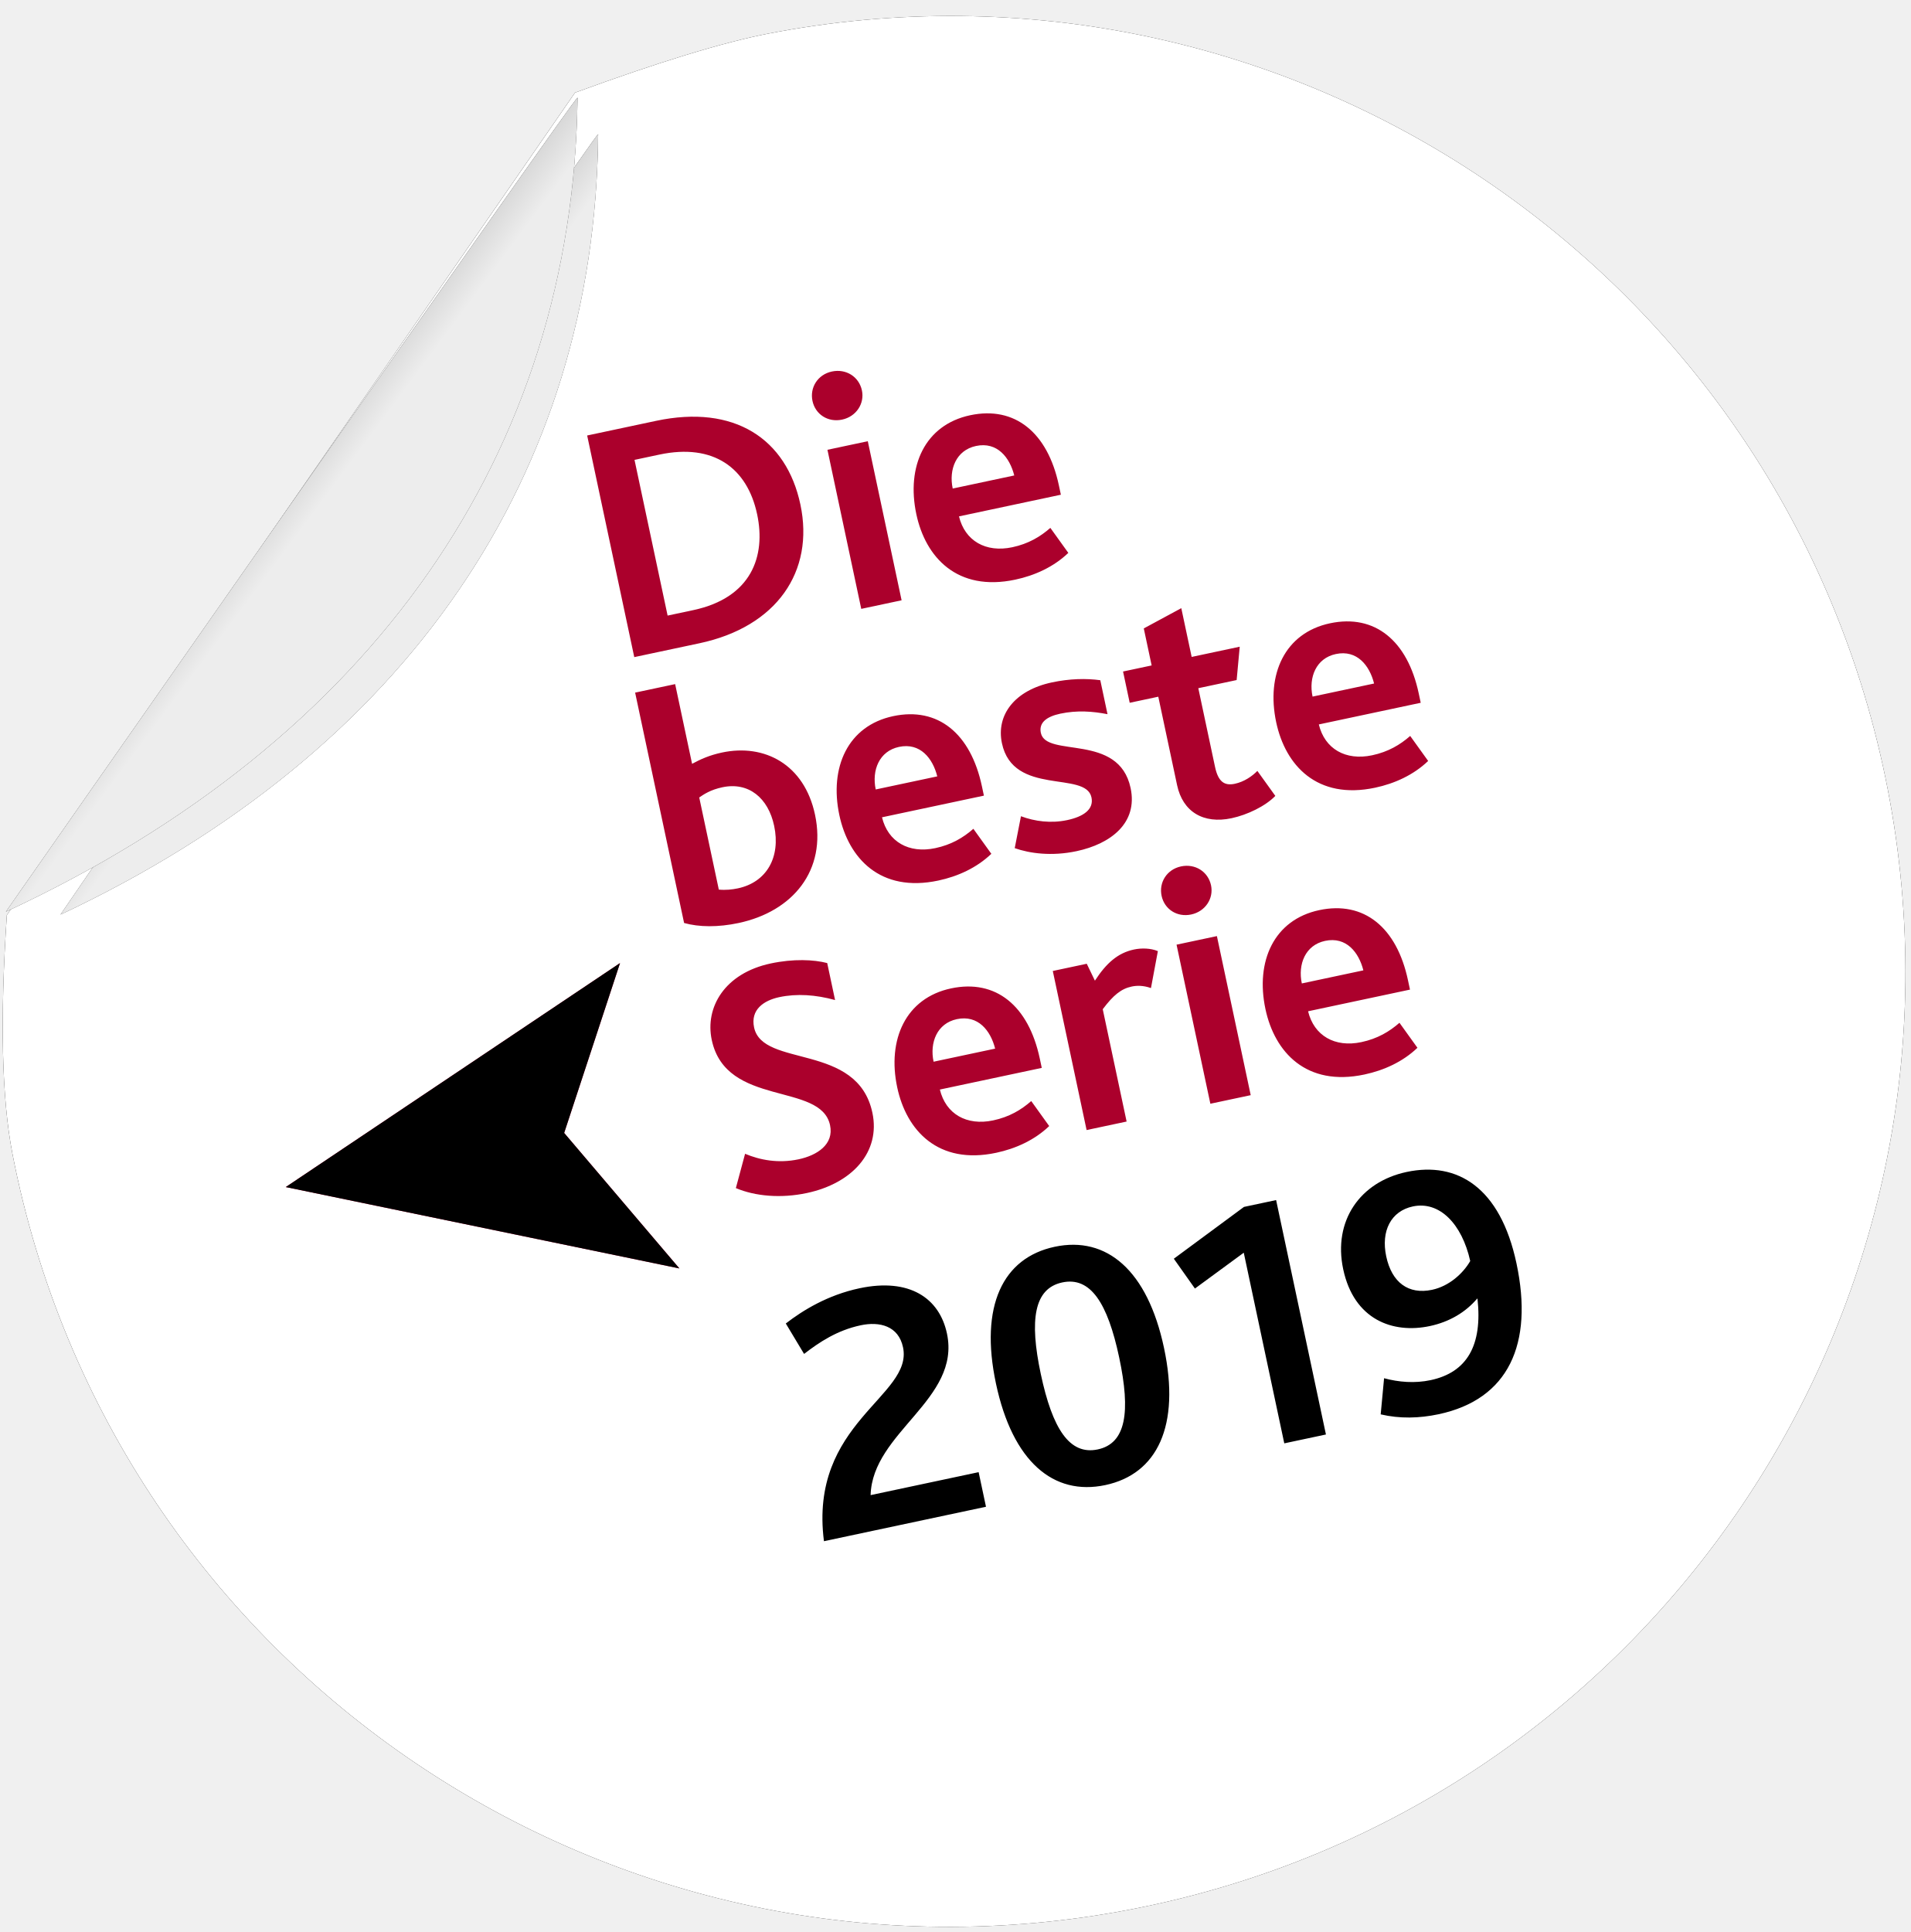
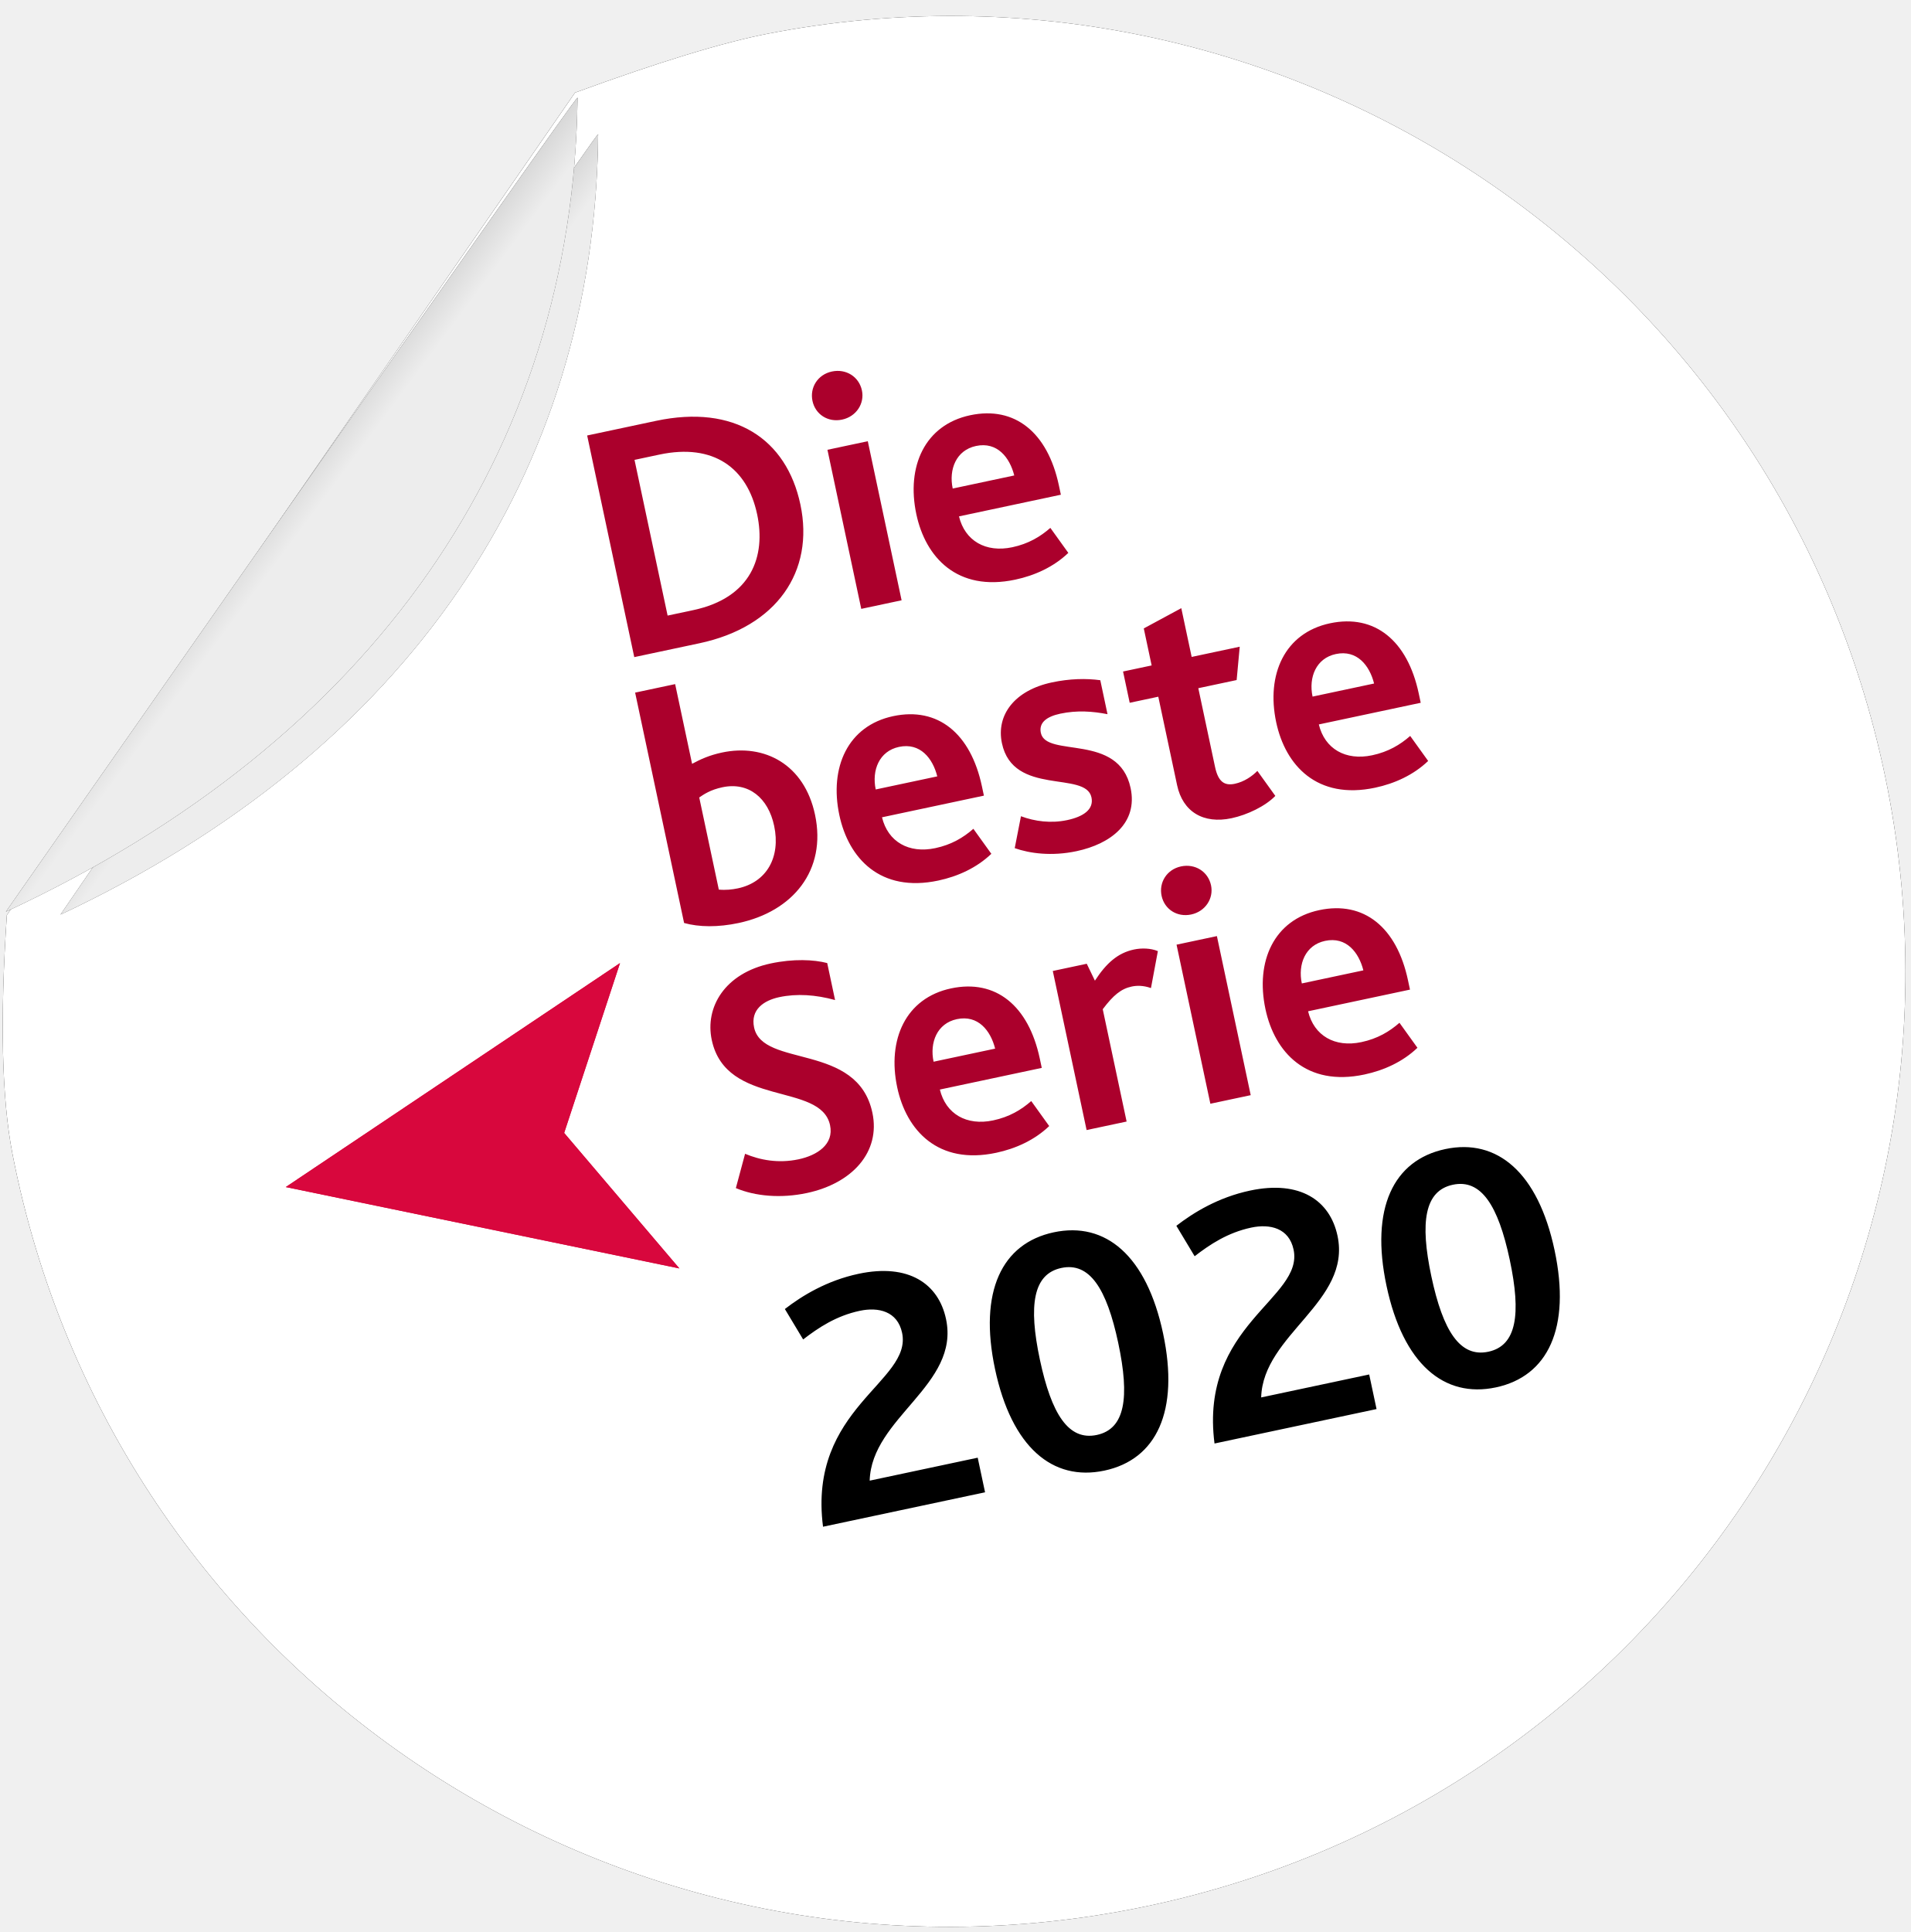
<svg xmlns="http://www.w3.org/2000/svg" width="90px" height="91px" viewBox="0 0 90 91" version="1.1">
  <defs>
    <linearGradient x1="54.554%" y1="50%" x2="32.385%" y2="28.721%" id="linearGradient-1">
      <stop stop-color="#FFFFFF" stop-opacity="0.5" offset="0%" />
      <stop stop-color="#000000" stop-opacity="0.5" offset="100%" />
    </linearGradient>
    <linearGradient x1="54.455%" y1="50%" x2="32.77%" y2="27.37%" id="linearGradient-2">
      <stop stop-color="#FFFFFF" stop-opacity="0.5" offset="0%" />
      <stop stop-color="#000000" stop-opacity="0.5" offset="100%" />
    </linearGradient>
    <linearGradient x1="54.554%" y1="50%" x2="32.385%" y2="29.883%" id="linearGradient-3">
      <stop stop-color="#FFFFFF" stop-opacity="0.5" offset="0%" />
      <stop stop-color="#000000" stop-opacity="0.5" offset="100%" />
    </linearGradient>
    <linearGradient x1="54.455%" y1="50%" x2="32.77%" y2="27.37%" id="linearGradient-4">
      <stop stop-color="#FFFFFF" stop-opacity="0.5" offset="0%" />
      <stop stop-color="#000000" stop-opacity="0.5" offset="100%" />
    </linearGradient>
  </defs>
-   <g id="Page-1" stroke="none" stroke-width="1" fill="none" fill-rule="evenodd">
+   <g id="image-upload" stroke="none" stroke-width="1" fill="none" fill-rule="evenodd">
    <g id="badge_series" transform="translate(-8, -7)" fill-rule="nonzero">
      <g id="Group" transform="translate(52.75963, 52.75963) rotate(-11) translate(-52.75963, -52.75963) translate(7.759628, 7.759628)">
-         <g id="Group-7" transform="translate(-0, -0)">
+         <g id="Group-7" transform="translate(-0, 0)">
          <g id="Oval-4">
            <g id="path-1-link" fill="#000000">
              <path d="M44.994,89.988 C69.844,89.988 89.988,69.844 89.988,44.994 C89.988,20.145 69.844,0 44.994,0 C42.834,0 39.686,0.331 35.549,0.993 L1.886,33.912 C0.629,38.665 0,42.359 0,44.994 C0,69.844 20.145,89.988 44.994,89.988 Z" id="path-1" />
            </g>
            <g id="path-1-link" fill="#FFFFFF">
              <path d="M44.994,89.988 C69.844,89.988 89.988,69.844 89.988,44.994 C89.988,20.145 69.844,0 44.994,0 C42.834,0 39.686,0.331 35.549,0.993 L1.886,33.912 C0.629,38.665 0,42.359 0,44.994 C0,69.844 20.145,89.988 44.994,89.988 Z" id="path-1" />
            </g>
          </g>
          <path d="M33.346,27.315 L33.346,16.643 L36.665,16.643 C40.439,16.643 42.495,18.748 42.495,21.906 C42.495,25.145 40.196,27.315 36.487,27.315 L33.346,27.315 Z M35.289,25.728 L36.52,25.728 C39.337,25.728 40.406,23.947 40.406,21.939 C40.406,19.704 39.095,18.23 36.487,18.23 L35.289,18.23 L35.289,25.728 Z M44.277,27.315 L46.22,27.315 L46.22,19.655 L44.277,19.655 L44.277,27.315 Z M45.248,18.408 C45.929,18.408 46.447,17.89 46.447,17.258 C46.447,16.594 45.929,16.092 45.248,16.092 C44.568,16.092 44.066,16.611 44.066,17.258 C44.066,17.906 44.568,18.408 45.248,18.408 Z M51.661,27.477 C48.86,27.477 47.742,25.566 47.742,23.493 C47.742,21.194 49.005,19.461 51.192,19.461 C53.345,19.461 54.592,21.015 54.592,23.558 L54.592,24.011 L49.686,24.011 C49.718,25.194 50.56,25.955 51.839,25.955 C52.617,25.955 53.232,25.744 53.783,25.436 L54.366,26.764 C53.556,27.266 52.601,27.477 51.661,27.477 Z M49.669,22.667 L52.633,22.667 C52.601,21.793 52.18,20.934 51.159,20.934 C50.204,20.934 49.669,21.744 49.669,22.667 Z M35.548,40.587 C34.56,40.587 33.686,40.392 33.038,40.052 L33.038,28.959 L34.965,28.959 L34.965,32.797 C35.402,32.668 35.856,32.57 36.455,32.57 C38.495,32.57 40.131,33.915 40.131,36.344 C40.131,39.032 38.155,40.587 35.548,40.587 Z M35.856,38.983 C37.248,38.983 38.139,37.963 38.139,36.457 C38.139,35.113 37.394,34.174 36.131,34.174 C35.548,34.174 35.208,34.319 34.965,34.417 L34.965,38.854 C35.273,38.951 35.58,38.983 35.856,38.983 Z M45.167,40.587 C42.366,40.587 41.248,38.676 41.248,36.603 C41.248,34.303 42.512,32.57 44.698,32.57 C46.852,32.57 48.099,34.125 48.099,36.668 L48.099,37.121 L43.192,37.121 C43.224,38.303 44.066,39.064 45.346,39.064 C46.123,39.064 46.738,38.854 47.289,38.546 L47.872,39.874 C47.062,40.376 46.107,40.587 45.167,40.587 Z M43.175,35.777 L46.139,35.777 C46.107,34.902 45.686,34.044 44.665,34.044 C43.71,34.044 43.175,34.854 43.175,35.777 Z M49.005,39.842 C49.637,40.23 50.625,40.587 51.823,40.587 C53.475,40.587 54.933,39.89 54.933,38.206 C54.933,35.534 51.337,36.004 51.337,34.789 C51.337,34.287 51.775,34.093 52.422,34.093 C53.232,34.093 53.945,34.303 54.592,34.579 L54.592,32.943 C53.961,32.716 53.2,32.57 52.341,32.57 C50.544,32.57 49.443,33.526 49.443,34.886 C49.443,37.445 53.038,36.959 53.038,38.255 C53.038,38.838 52.471,39.064 51.694,39.064 C50.916,39.064 50.188,38.805 49.605,38.433 L49.005,39.842 Z M59.289,40.587 C60.05,40.587 60.973,40.36 61.524,39.987 L60.941,38.66 C60.649,38.854 60.228,39.032 59.775,39.032 C59.273,39.032 59.03,38.773 59.03,38.06 L59.03,34.271 L60.876,34.271 L61.345,32.765 L59.03,32.765 L59.03,30.417 L57.103,30.983 L57.103,32.765 L55.726,32.765 L55.726,34.271 L57.103,34.271 L57.103,38.53 C57.103,39.809 57.928,40.587 59.289,40.587 Z M66.204,40.587 C63.402,40.587 62.285,38.676 62.285,36.603 C62.285,34.303 63.548,32.57 65.734,32.57 C67.888,32.57 69.135,34.125 69.135,36.668 L69.135,37.121 L64.228,37.121 C64.26,38.303 65.103,39.064 66.382,39.064 C67.159,39.064 67.775,38.854 68.325,38.546 L68.908,39.874 C68.098,40.376 67.143,40.587 66.204,40.587 Z M64.212,35.777 L67.175,35.777 C67.143,34.902 66.722,34.044 65.702,34.044 C64.746,34.044 64.212,34.854 64.212,35.777 Z M32.827,52.773 C33.637,53.34 34.803,53.696 36.05,53.696 C38.236,53.696 39.856,52.53 39.856,50.636 C39.856,47.251 35.24,47.51 35.24,45.551 C35.24,44.692 35.953,44.401 36.698,44.401 C37.54,44.401 38.398,44.644 39.24,45.081 L39.24,43.3 C38.657,43.008 37.734,42.765 36.633,42.765 C34.414,42.765 33.167,44.142 33.167,45.713 C33.167,48.968 37.783,48.708 37.783,50.798 C37.783,51.721 36.892,52.061 36.001,52.061 C35.03,52.061 34.22,51.721 33.588,51.283 L32.827,52.773 Z M45.167,53.696 C42.366,53.696 41.248,51.785 41.248,49.712 C41.248,47.413 42.512,45.68 44.698,45.68 C46.852,45.68 48.099,47.235 48.099,49.777 L48.099,50.231 L43.192,50.231 C43.224,51.413 44.066,52.174 45.346,52.174 C46.123,52.174 46.738,51.964 47.289,51.656 L47.872,52.984 C47.062,53.486 46.107,53.696 45.167,53.696 Z M43.175,48.887 L46.139,48.887 C46.107,48.012 45.686,47.154 44.665,47.154 C43.71,47.154 43.175,47.964 43.175,48.887 Z M49.556,53.534 L51.483,53.534 L51.483,48.125 C52.115,47.575 52.536,47.364 53.038,47.364 C53.265,47.364 53.572,47.413 53.912,47.623 L54.592,45.988 C54.285,45.777 53.864,45.68 53.507,45.68 C52.73,45.68 52.099,46.036 51.402,46.733 L51.192,45.874 L49.556,45.874 L49.556,53.534 Z M55.516,53.534 L57.459,53.534 L57.459,45.874 L55.516,45.874 L55.516,53.534 Z M56.487,44.627 C57.167,44.627 57.686,44.109 57.686,43.478 C57.686,42.814 57.167,42.312 56.487,42.312 C55.807,42.312 55.305,42.83 55.305,43.478 C55.305,44.125 55.807,44.627 56.487,44.627 Z M62.9,53.696 C60.099,53.696 58.981,51.785 58.981,49.712 C58.981,47.413 60.244,45.68 62.43,45.68 C64.584,45.68 65.831,47.235 65.831,49.777 L65.831,50.231 L60.924,50.231 C60.957,51.413 61.799,52.174 63.078,52.174 C63.856,52.174 64.471,51.964 65.022,51.656 L65.605,52.984 C64.795,53.486 63.839,53.696 62.9,53.696 Z M60.908,48.887 L63.872,48.887 C63.839,48.012 63.418,47.154 62.398,47.154 C61.443,47.154 60.908,47.964 60.908,48.887 Z" id="Die-beste-Serie" fill="#AB002C" transform="translate(50.98113, 34.89433) rotate(-1) translate(-50.98113, -34.89433) " />
          <g id="Oval-4-Copy" transform="translate(4, 3)">
            <g id="path-4-link" fill="#000000">
              <path d="M0.374,31.37 C17.905,26.942 29.049,15.804 32.245,0.126 C32.292,-0.105 0.374,31.37 0.374,31.37 Z" id="path-4" />
            </g>
            <g id="path-4-link" fill="#DBDBDB">
              <path d="M0.374,31.37 C17.905,26.942 29.049,15.804 32.245,0.126 C32.292,-0.105 0.374,31.37 0.374,31.37 Z" id="path-4" />
            </g>
            <g id="path-4-link" fill="url(#linearGradient-2)">
              <path d="M0.374,31.37 C17.905,26.942 29.049,15.804 32.245,0.126 C32.292,-0.105 0.374,31.37 0.374,31.37 Z" id="path-4" />
            </g>
          </g>
          <g id="Oval-4-Copy-2" transform="translate(1, 1)">
            <g id="path-6-link" fill="#000000">
              <path d="M0.875,32.746 C19.437,28.14 31.236,16.556 34.62,0.251 C34.67,0.012 0.875,32.746 0.875,32.746 Z" id="path-6" />
            </g>
            <g id="path-6-link" fill="#DBDBDB">
              <path d="M0.875,32.746 C19.437,28.14 31.236,16.556 34.62,0.251 C34.67,0.012 0.875,32.746 0.875,32.746 Z" id="path-6" />
            </g>
            <g id="path-6-link" fill="url(#linearGradient-4)">
              <path d="M0.875,32.746 C19.437,28.14 31.236,16.556 34.62,0.251 C34.67,0.012 0.875,32.746 0.875,32.746 Z" id="path-6" />
            </g>
          </g>
        </g>
-         <path d="M33.942,69.904 C34.401,64.277 39.484,64.107 39.484,61.744 C39.484,60.707 38.651,60.316 37.75,60.316 C36.611,60.316 35.676,60.69 34.86,61.081 L34.316,59.5 C35.234,59.058 36.526,58.599 38.056,58.599 C40.47,58.599 41.643,59.84 41.643,61.54 C41.643,64.719 37.24,65.348 36.543,68.238 L41.745,68.238 L41.745,69.904 L33.942,69.904 Z M47.457,70.074 C44.958,70.074 43.411,68.085 43.411,64.328 C43.411,60.588 44.958,58.599 47.457,58.599 C49.956,58.599 51.503,60.588 51.503,64.328 C51.503,68.085 49.956,70.074 47.457,70.074 Z M47.457,68.357 C48.817,68.357 49.344,66.963 49.344,64.328 C49.344,61.71 48.817,60.316 47.457,60.316 C46.097,60.316 45.57,61.71 45.57,64.328 C45.57,66.963 46.097,68.357 47.457,68.357 Z M56.11,69.904 L56.11,60.724 L53.509,61.897 L52.829,60.316 L56.569,58.616 L58.116,58.616 L58.116,69.904 L56.11,69.904 Z M63.505,70.074 C62.57,70.074 61.669,69.904 60.836,69.513 L61.346,67.881 C61.975,68.204 62.706,68.425 63.471,68.425 C65.222,68.425 66.208,67.337 66.429,65.127 L66.412,65.127 C65.749,65.637 64.916,65.926 63.964,65.926 C62.179,65.926 60.53,64.889 60.53,62.458 C60.53,60.129 62.162,58.599 64.406,58.599 C66.837,58.599 68.571,60.214 68.571,63.886 C68.571,67.779 66.871,70.074 63.505,70.074 Z M64.423,64.277 C65.256,64.277 66.021,63.818 66.463,63.325 C66.446,61.523 65.63,60.248 64.355,60.248 C63.301,60.248 62.638,61.064 62.638,62.288 C62.638,63.546 63.284,64.277 64.423,64.277 Z" id="2019" fill="#000000" transform="translate(51.25602, 64.3364) rotate(-1) translate(-51.25602, -64.3364) " />
-         <g id="Path-2" transform="translate(12, 41)">
-           <g id="path-8-link" fill="#D8073D">
+         <path d="M41.832,69.211 L41.832,67.545 L36.63,67.545 C37.327,64.655 41.73,64.026 41.73,60.847 C41.73,59.147 40.557,57.906 38.143,57.906 C36.613,57.906 35.321,58.365 34.403,58.807 L34.947,60.388 C35.763,59.997 36.698,59.623 37.837,59.623 C38.738,59.623 39.571,60.014 39.571,61.051 C39.571,63.414 34.488,63.584 34.029,69.211 L41.832,69.211 Z M47.544,69.381 C50.043,69.381 51.59,67.392 51.59,63.635 C51.59,59.895 50.043,57.906 47.544,57.906 C45.045,57.906 43.498,59.895 43.498,63.635 C43.498,67.392 45.045,69.381 47.544,69.381 Z M47.544,67.664 C46.184,67.664 45.657,66.27 45.657,63.635 C45.657,61.017 46.184,59.623 47.544,59.623 C48.904,59.623 49.431,61.017 49.431,63.635 C49.431,66.27 48.904,67.664 47.544,67.664 Z M60.685,69.211 L60.685,67.545 L55.483,67.545 C56.18,64.655 60.583,64.026 60.583,60.847 C60.583,59.147 59.41,57.906 56.996,57.906 C55.466,57.906 54.174,58.365 53.256,58.807 L53.8,60.388 C54.616,59.997 55.551,59.623 56.69,59.623 C57.591,59.623 58.424,60.014 58.424,61.051 C58.424,63.414 53.341,63.584 52.882,69.211 L60.685,69.211 Z M66.397,69.381 C68.896,69.381 70.443,67.392 70.443,63.635 C70.443,59.895 68.896,57.906 66.397,57.906 C63.898,57.906 62.351,59.895 62.351,63.635 C62.351,67.392 63.898,69.381 66.397,69.381 Z M66.397,67.664 C65.037,67.664 64.51,66.27 64.51,63.635 C64.51,61.017 65.037,59.623 66.397,59.623 C67.757,59.623 68.284,61.017 68.284,63.635 C68.284,66.27 67.757,67.664 66.397,67.664 Z" id="2020" fill="#000000" transform="translate(52.23601, 63.64301) rotate(-1) translate(-52.23601, -63.64301) " />
+         <g id="Path-2" transform="translate(12, 41)" fill="#D8073D">
+           <g id="path-8-link">
            <polygon id="path-8" points="0.339 7.994 17.808 15.294 13.698 7.994 17.808 0.642" />
          </g>
-           <g id="path-8-link" fill="#000000">
+           <g id="path-8-link">
            <polygon id="path-8" points="0.339 7.994 17.808 15.294 13.698 7.994 17.808 0.642" />
          </g>
        </g>
      </g>
    </g>
  </g>
</svg>
